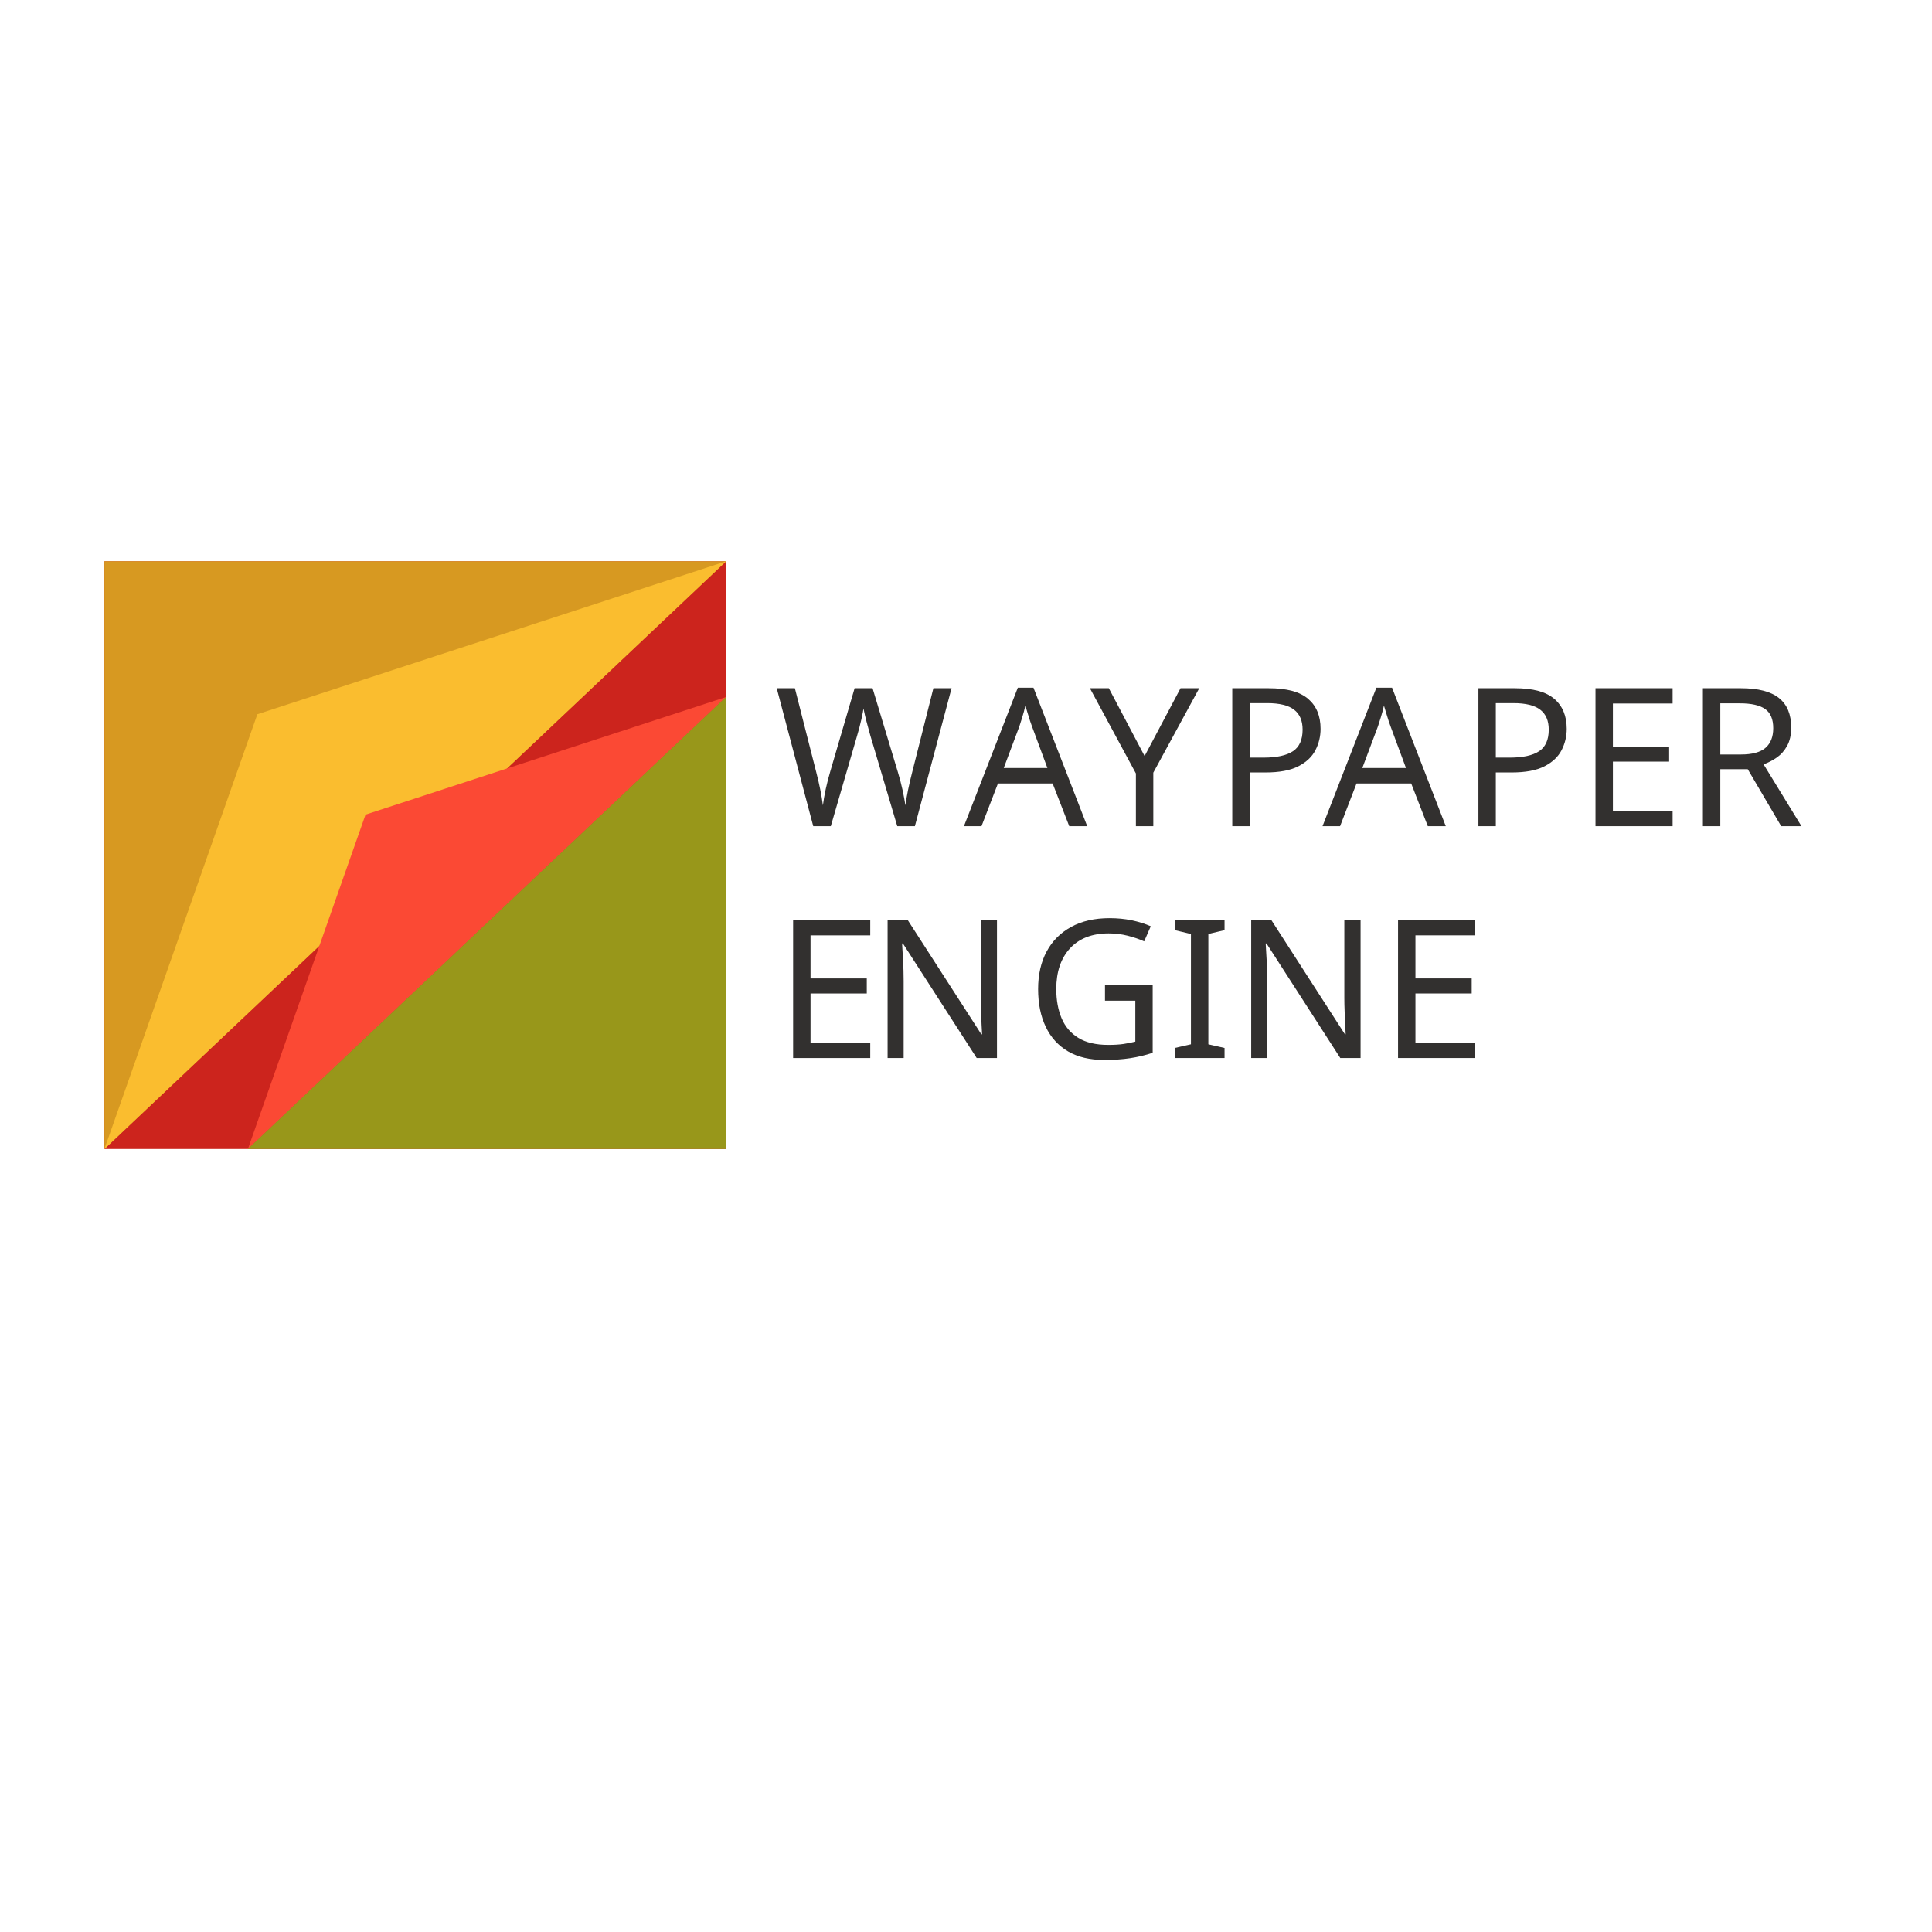
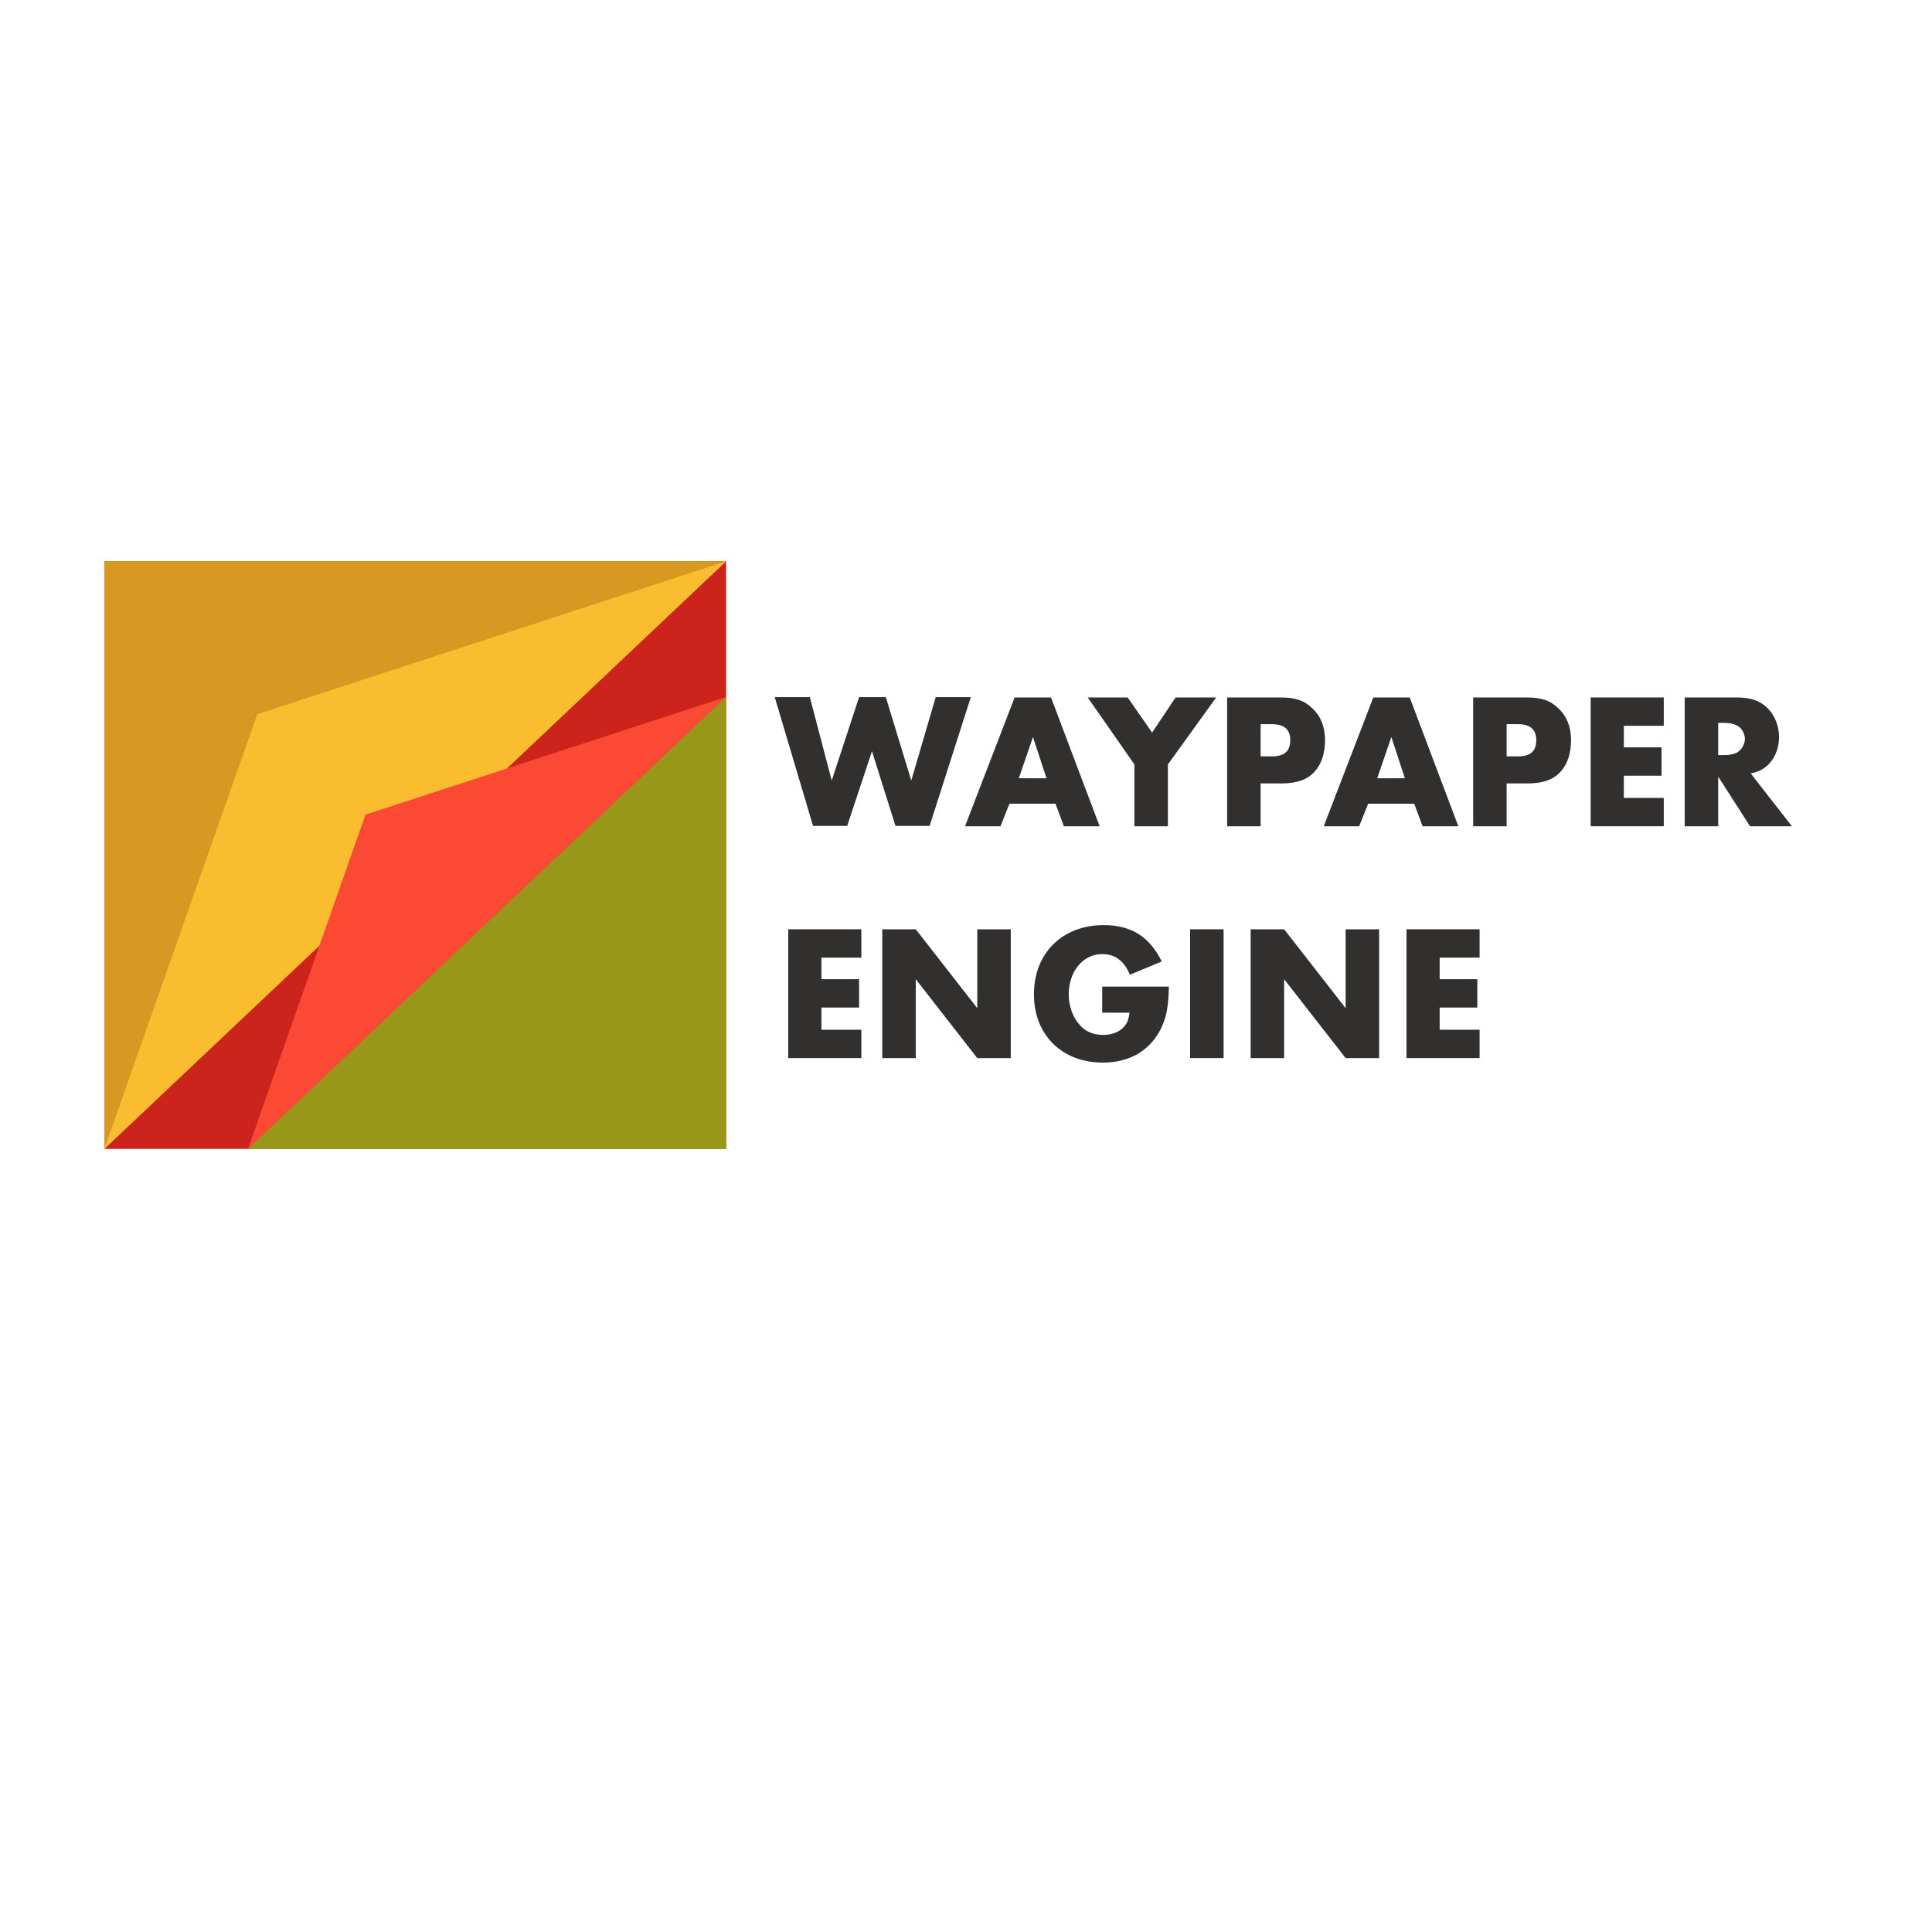
- <svg xmlns="http://www.w3.org/2000/svg" id="a" data-name="Layer 16" viewBox="0 0 600 600">
-   <defs>
-     <style>
-       .b {
-         fill: #fabd2f;
-       }
- 
-       .b, .c, .d, .e, .f {
-         stroke-width: 0px;
-       }
- 
-       .g {
-         fill: #32302f;
-         font-family: Futura-Bol, Futura;
-         font-size: 60px;
-       }
- 
-       .c {
-         fill: #98971a;
-       }
- 
-       .h {
-         letter-spacing: -.03em;
-       }
- 
-       .d {
-         fill: #cc241d;
-       }
- 
-       .i {
-         letter-spacing: 0em;
-       }
- 
-       .j {
-         letter-spacing: -.03em;
-       }
- 
-       .k {
-         letter-spacing: -.06em;
-       }
- 
-       .e {
-         fill: #d79921;
-       }
- 
-       .f {
-         fill: #fb4934;
-       }
- 
-       .l {
-         letter-spacing: 0em;
-       }
- 
-       .m {
-         letter-spacing: 0em;
-       }
- 
-       .n {
-         letter-spacing: 0em;
-       }
-     </style>
-   </defs>
+ <svg xmlns="http://www.w3.org/2000/svg" version="1.1" id="a" x="0px" y="0px" viewBox="0 0 600 600" style="enable-background:new 0 0 600 600;" xml:space="preserve">
+   <style type="text/css">
+ 	.st0{fill:#CC241D;}
+ 	.st1{fill:#D79921;}
+ 	.st2{fill:#FABD2F;}
+ 	.st3{fill:#FB4934;}
+ 	.st4{fill:#98971A;}
+ 	.st5{enable-background:new    ;}
+ 	.st6{fill:#32302F;}
+ </style>
  <g>
-     <rect class="d" x="32.43" y="174.31" width="193.07" height="182.52" />
-     <polygon class="e" points="32.43 356.83 32.43 174.31 225.5 174.31 32.43 356.83" />
-     <polygon class="b" points="32.43 356.83 79.93 221.81 225.5 174.31 32.43 356.83" />
-     <polygon class="f" points="76.96 356.91 113.52 252.99 225.55 216.44 76.96 356.91" />
-     <polygon class="c" points="225.5 356.83 76.96 356.83 225.5 216.4 225.5 356.83" />
+     <rect x="32.4" y="174.3" class="st0" width="193.1" height="182.5" />
+     <polygon class="st1" points="32.4,356.8 32.4,174.3 225.5,174.3  " />
+     <polygon class="st2" points="32.4,356.8 79.9,221.8 225.5,174.3  " />
+     <polygon class="st3" points="77,356.9 113.5,253 225.6,216.4  " />
+     <polygon class="st4" points="225.5,356.8 77,356.8 225.5,216.4  " />
  </g>
-   <text class="g" transform="translate(240.5 256.58)">
-     <tspan class="h" x="0" y="0">W</tspan>
-     <tspan class="k" x="58.86" y="0">A</tspan>
-     <tspan class="m" x="97.98" y="0">Y</tspan>
-     <tspan class="j" x="136.38" y="0">P</tspan>
-     <tspan x="170.22" y="0">A</tspan>
-     <tspan class="i" x="212.82" y="0">P</tspan>
-     <tspan x="249.18" y="0">ER</tspan>
-     <tspan x="0" y="72">E</tspan>
-     <tspan class="n" x="29.34" y="72">N</tspan>
-     <tspan class="l" x="78.24" y="72">GINE</tspan>
-   </text>
+   <g class="st5">
+     <path class="st6" d="M258.3,242.4l8.5-25.9h8.3l7.9,25.9l7.6-25.9h10.9l-12.8,40h-10.6l-7.3-23.2l-7.7,23.2h-10.6l-11.9-40h10.9   L258.3,242.4z" />
+   </g>
+   <g class="st5">
+     <path class="st6" d="M313.5,249.6l-2.8,7h-11l15.4-40h11.3l15.1,40h-11.1l-2.6-7H313.5z M320.8,228.9l-4.4,12.8h8.6L320.8,228.9z" />
+   </g>
+   <g class="st5">
+     <path class="st6" d="M337.8,216.6h12.4l7.6,10.9l7.3-10.9h12.6l-15,20.8v19.2h-10.4v-19.2L337.8,216.6z" />
+   </g>
+   <g class="st5">
+     <path class="st6" d="M391.5,256.6h-10.4v-40h16.5c4.7,0,7.4,0.9,10,3.4s3.9,5.7,3.9,9.9c0,4-1.1,7.4-3.2,9.7   c-2.2,2.5-5.5,3.7-10.3,3.7h-6.5V256.6z M394.9,234.9c4,0,5.8-1.6,5.8-5c0-3.4-1.9-5-5.7-5h-3.5v10H394.9z" />
+   </g>
+   <g class="st5">
+     <path class="st6" d="M424.9,249.6l-2.8,7h-11l15.4-40h11.3l15.1,40h-11.1l-2.6-7H424.9z M432.1,228.9l-4.4,12.8h8.6L432.1,228.9z" />
+   </g>
+   <g class="st5">
+     <path class="st6" d="M467.9,256.6h-10.4v-40H474c4.7,0,7.4,0.9,10,3.4s3.9,5.7,3.9,9.9c0,4-1.1,7.4-3.2,9.7   c-2.2,2.5-5.5,3.7-10.3,3.7h-6.5V256.6z M471.3,234.9c4,0,5.8-1.6,5.8-5c0-3.4-1.9-5-5.7-5h-3.5v10H471.3z" />
+   </g>
+   <g class="st5">
+     <path class="st6" d="M504.3,225.4v6.7H516v8.8h-11.7v6.9h12.4v8.8h-22.7v-40h22.7v8.8H504.3z" />
+     <path class="st6" d="M556.5,256.6h-13l-9.9-15.4v15.4h-10.4v-40h16.1c4.6,0,7.5,1.1,9.8,3.5c2.2,2.3,3.4,5.5,3.4,8.8   c0,3.5-1.4,6.9-3.7,8.9c-1.4,1.2-2.7,1.9-5.1,2.4L556.5,256.6z M535.5,234.5c2,0,3.5-0.4,4.4-1.1c1.1-0.8,2-2.5,2-3.9   c0-1.4-0.8-3.1-2-3.9c-1-0.7-2.5-1.1-4.4-1.1h-1.9v10H535.5z" />
+   </g>
+   <g class="st5">
+     <path class="st6" d="M255.1,297.4v6.7h11.7v8.8h-11.7v6.9h12.4v8.8h-22.7v-40h22.7v8.8H255.1z" />
+   </g>
+   <g class="st5">
+     <path class="st6" d="M274,288.6h10.4l19.1,24.5v-24.5h10.4v40h-10.4l-19.1-24.5v24.5H274V288.6z" />
+   </g>
+   <g class="st5">
+     <path class="st6" d="M363,306.4c-0.1,5.9-0.7,9.1-2.1,12.3c-3.3,7.3-9.8,11.3-18.4,11.3c-12.7,0-21.4-8.6-21.4-21.2   c0-12.8,8.8-21.5,21.7-21.5c8.5,0,14.2,3.6,18,11.3l-9.9,4.1c-1.8-4.3-4.6-6.4-8.6-6.4c-5.9,0-10.4,5.3-10.4,12.5   c0,3.7,1.3,7.3,3.6,9.7c1.7,1.9,4.1,2.9,7.1,2.9c2.9,0,5.3-1,6.8-2.9c0.8-1.1,1.1-2,1.4-4h-8.5v-8.1H363z" />
+     <path class="st6" d="M380,328.6h-10.4v-40H380V328.6z" />
+     <path class="st6" d="M388.4,288.6h10.4l19.1,24.5v-24.5h10.4v40h-10.4l-19.1-24.5v24.5h-10.4V288.6z" />
+     <path class="st6" d="M447.1,297.4v6.7h11.7v8.8h-11.7v6.9h12.4v8.8h-22.7v-40h22.7v8.8H447.1z" />
+   </g>
</svg>
